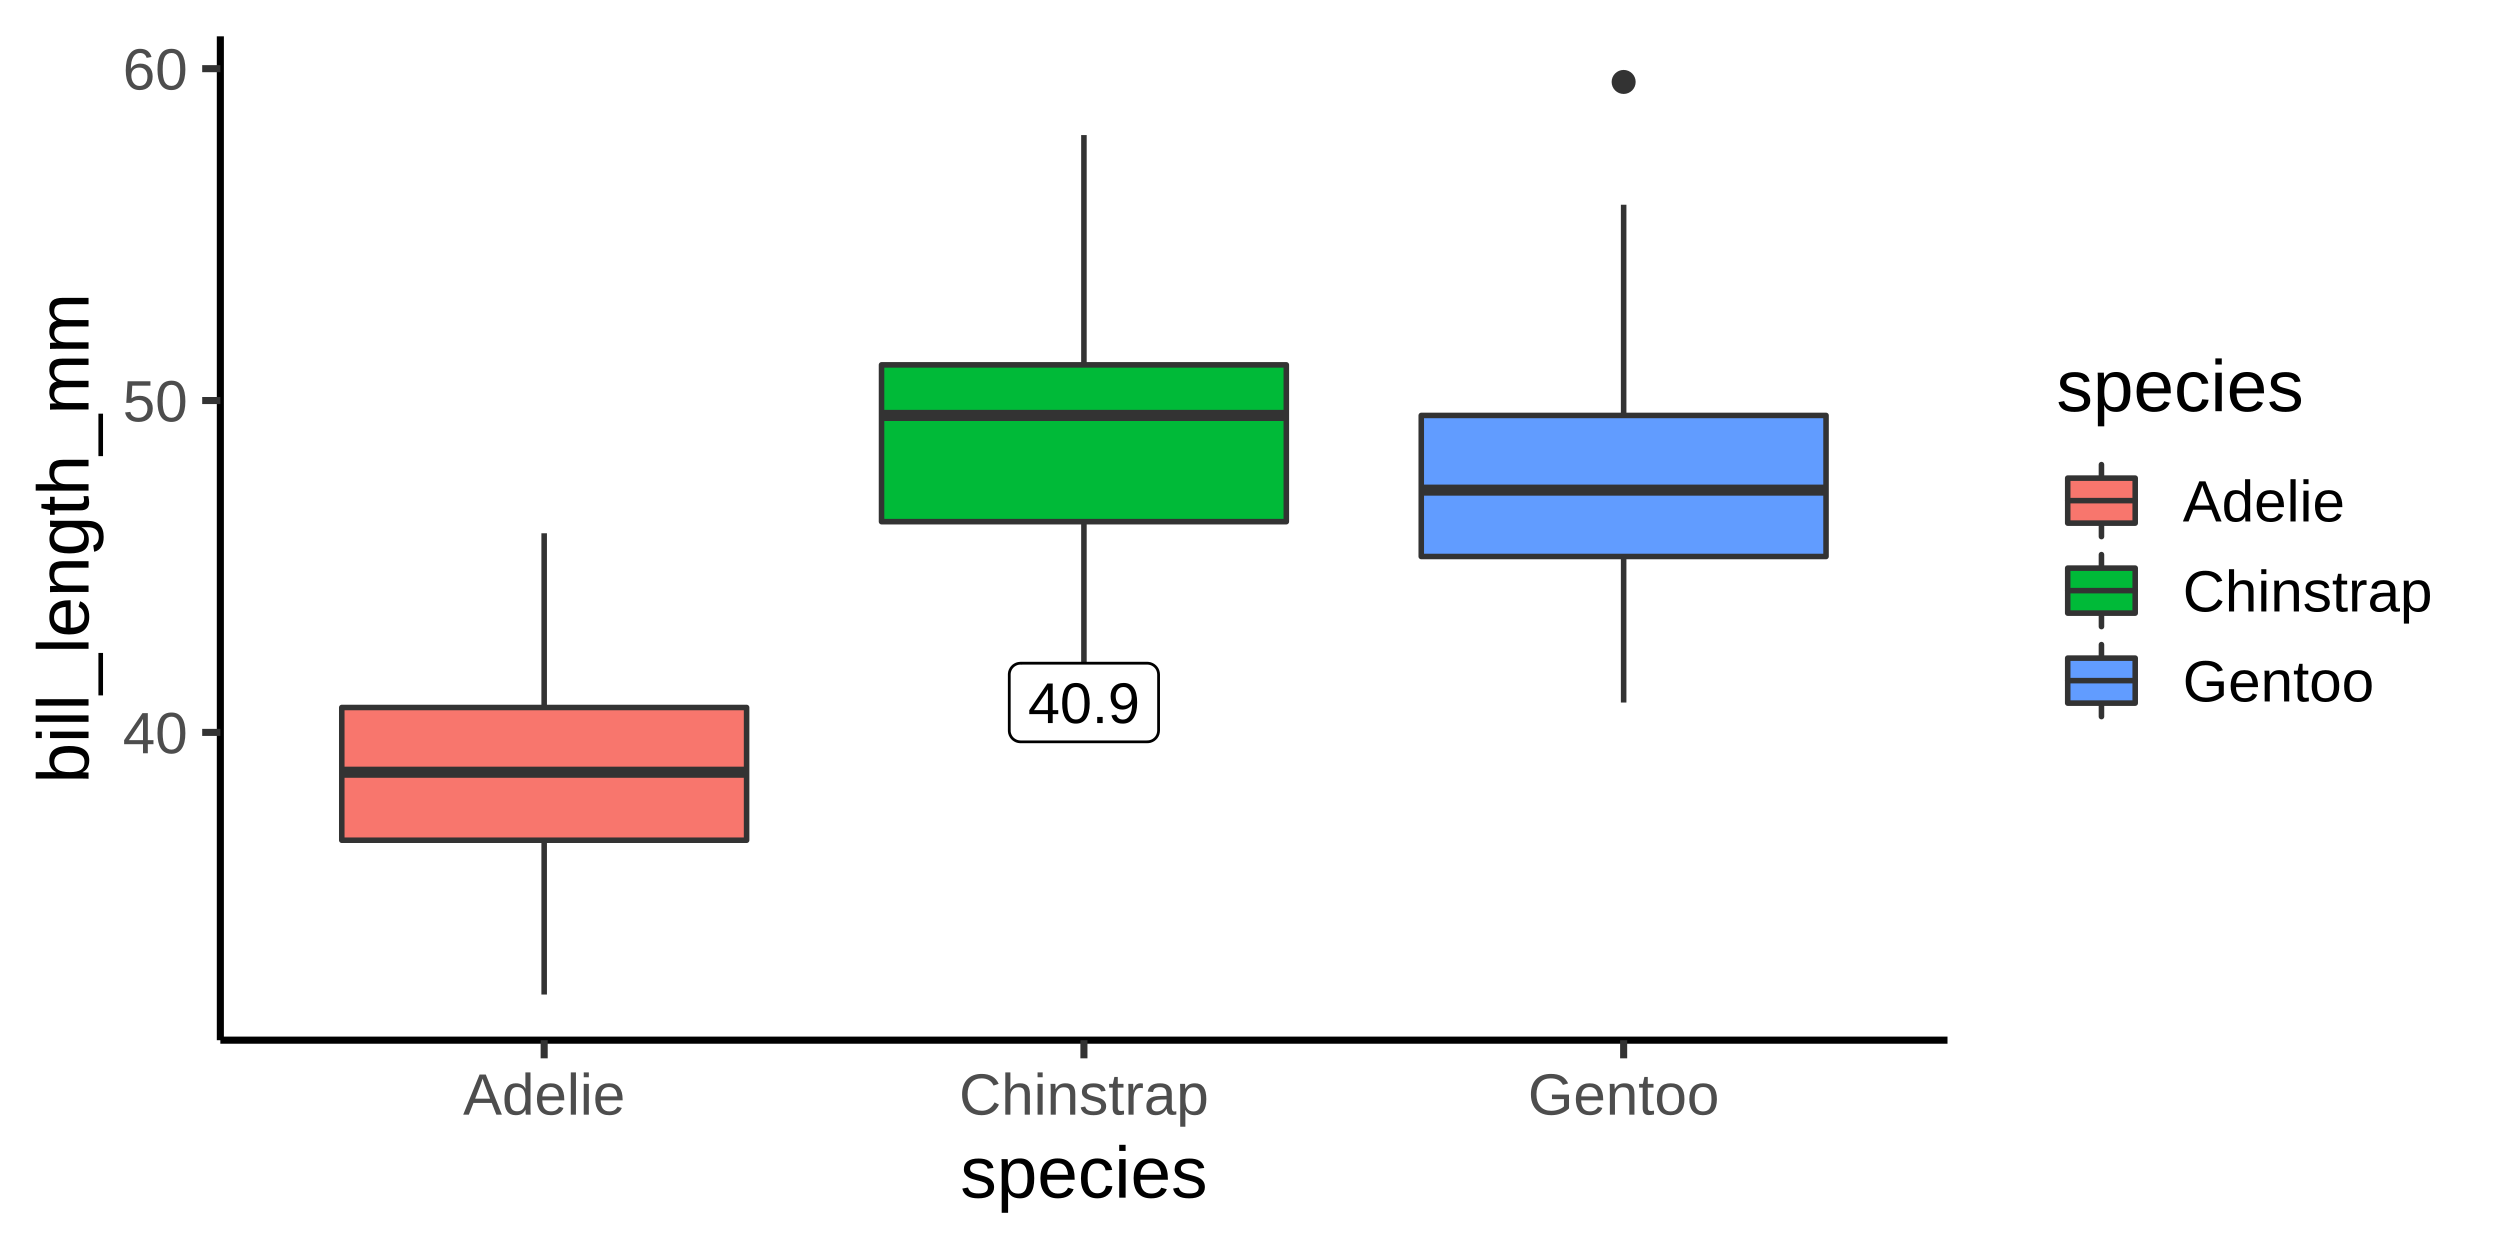
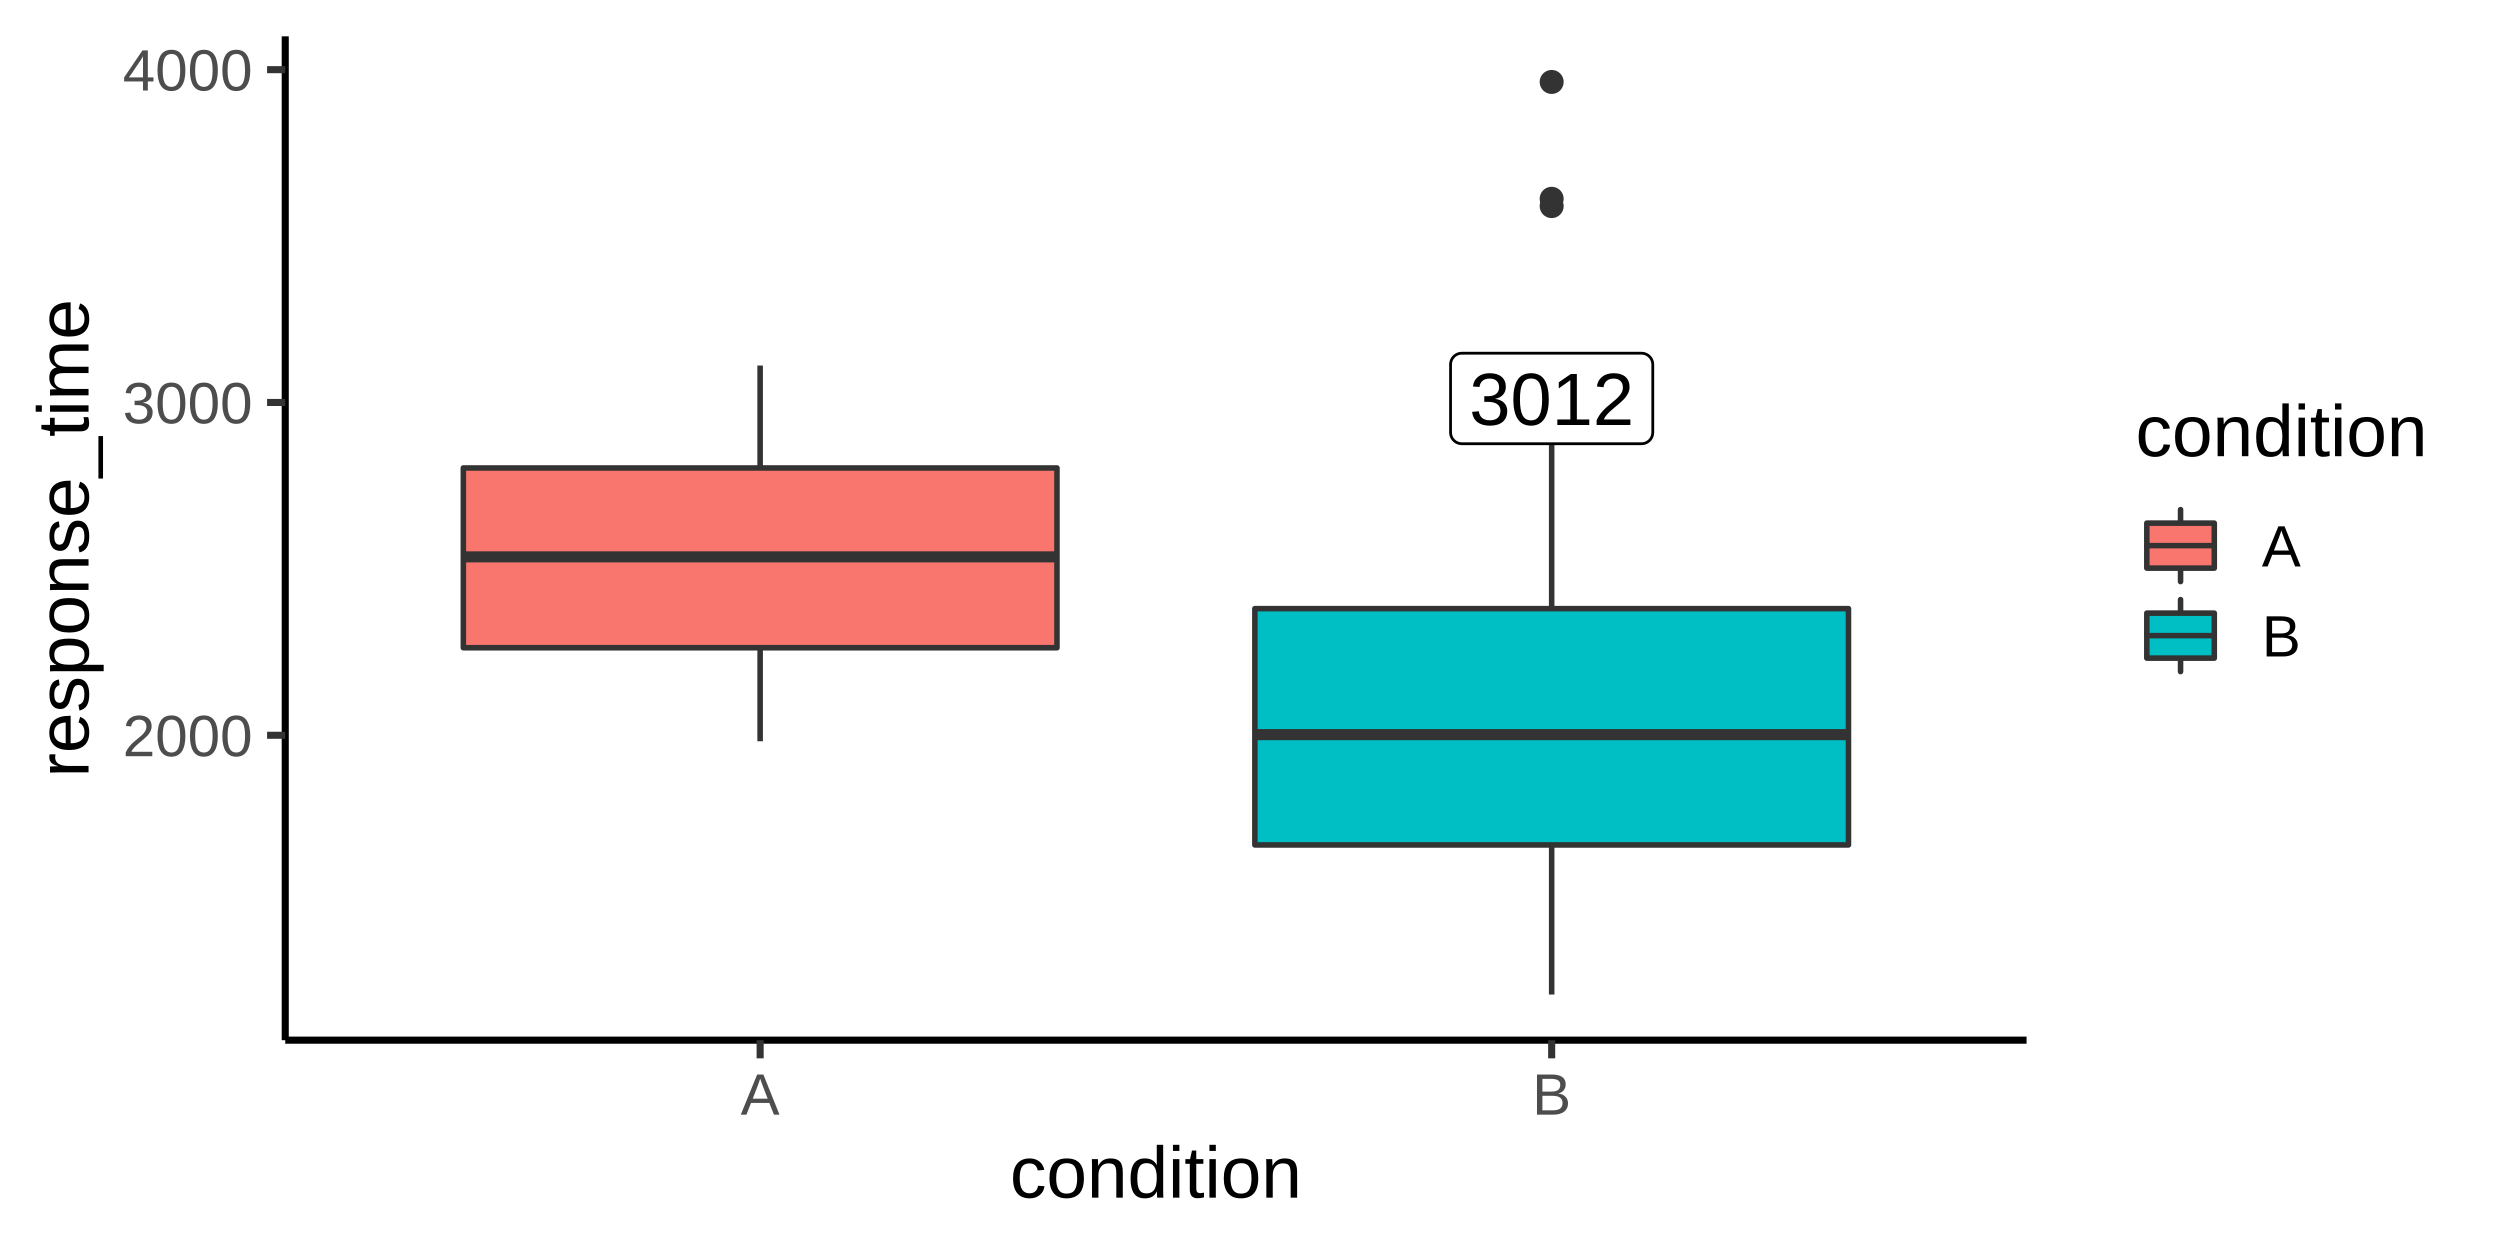
<svg xmlns="http://www.w3.org/2000/svg" class="svglite" width="720.00pt" height="360.00pt" viewBox="0 0 720.00 360.00">
  <defs>
    <style type="text/css">
    .svglite line, .svglite polyline, .svglite polygon, .svglite path, .svglite rect, .svglite circle {
      fill: none;
      stroke: #000000;
      stroke-linecap: round;
      stroke-linejoin: round;
      stroke-miterlimit: 10.00;
    }
    .svglite text {
      white-space: pre;
    }
  </style>
  </defs>
  <rect width="100%" height="100%" style="stroke: none; fill: #FFFFFF;" />
  <defs>
    <clipPath id="cpMC4wMHw3MjAuMDB8MC4wMHwzNjAuMDA=">
      <rect x="0.00" y="0.00" width="720.00" height="360.00" />
    </clipPath>
  </defs>
  <g clip-path="url(#cpMC4wMHw3MjAuMDB8MC4wMHwzNjAuMDA=)">
-     <rect x="0" y="-0" width="720.00" height="360.00" style="stroke-width: 2.04; stroke: #FFFFFF; fill: #FFFFFF;" />
+     <rect x="0.00" y="-0" width="720.00" height="360.00" style="stroke-width: 2.04; stroke: #FFFFFF; fill: #FFFFFF;" />
  </g>
  <defs>
-     <clipPath id="cpNjMuNDZ8NTYwLjg4fDEwLjQ2fDI5OS41Nw==">
-       <rect x="63.46" y="10.46" width="497.42" height="289.11" />
+     <clipPath id="cpODIuMTV8NTgzLjY1fDEwLjQ2fDI5OS41Nw==">
+       <rect x="82.15" y="10.46" width="501.51" height="289.11" />
    </clipPath>
  </defs>
-   <g clip-path="url(#cpNjMuNDZ8NTYwLjg4fDEwLjQ2fDI5OS41Nw==)">
-     <rect x="63.46" y="10.46" width="497.42" height="289.11" style="stroke-width: 2.04; stroke: none; fill: #FFFFFF;" />
-     <line x1="156.72" y1="203.76" x2="156.72" y2="153.58" style="stroke-width: 1.60; stroke: #333333; stroke-linecap: butt;" />
-     <line x1="156.72" y1="241.99" x2="156.72" y2="286.43" style="stroke-width: 1.60; stroke: #333333; stroke-linecap: butt;" />
-     <polygon points="98.43,203.76 98.43,241.99 215.02,241.99 215.02,203.76 98.43,203.76 " style="stroke-width: 1.60; stroke: #333333; fill: #F8766D;" />
-     <line x1="98.43" y1="222.40" x2="215.02" y2="222.40" style="stroke-width: 3.20; stroke: #333333; stroke-linecap: butt;" />
-     <line x1="312.17" y1="105.08" x2="312.17" y2="38.89" style="stroke-width: 1.60; stroke: #333333; stroke-linecap: butt;" />
-     <line x1="312.17" y1="150.24" x2="312.17" y2="202.33" style="stroke-width: 1.60; stroke: #333333; stroke-linecap: butt;" />
-     <polygon points="253.88,105.08 253.88,150.24 370.46,150.24 370.46,105.08 253.88,105.08 " style="stroke-width: 1.60; stroke: #333333; fill: #00BA38;" />
-     <line x1="253.88" y1="119.65" x2="370.46" y2="119.65" style="stroke-width: 3.20; stroke: #333333; stroke-linecap: butt;" />
-     <circle cx="467.61" cy="23.60" r="2.93" style="stroke-width: 1.06; stroke: #333333; fill: #333333;" />
-     <line x1="467.61" y1="119.65" x2="467.61" y2="58.96" style="stroke-width: 1.60; stroke: #333333; stroke-linecap: butt;" />
-     <line x1="467.61" y1="160.27" x2="467.61" y2="202.33" style="stroke-width: 1.60; stroke: #333333; stroke-linecap: butt;" />
-     <polygon points="409.32,119.65 409.32,160.27 525.90,160.27 525.90,119.65 409.32,119.65 " style="stroke-width: 1.60; stroke: #333333; fill: #619CFF;" />
-     <line x1="409.32" y1="141.16" x2="525.90" y2="141.16" style="stroke-width: 3.20; stroke: #333333; stroke-linecap: butt;" />
-     <polygon points="293.91,213.65 330.43,213.65 330.30,213.64 330.82,213.62 331.33,213.52 331.82,213.33 332.27,213.07 332.67,212.74 333.02,212.35 333.30,211.91 333.50,211.43 333.62,210.93 333.67,210.41 333.67,210.41 333.67,194.24 333.67,194.24 333.62,193.72 333.50,193.22 333.30,192.74 333.02,192.30 332.67,191.91 332.27,191.58 331.82,191.32 331.33,191.13 330.82,191.03 330.43,191.00 293.91,191.00 294.30,191.03 293.78,191.01 293.26,191.07 292.76,191.21 292.29,191.44 291.86,191.73 291.48,192.10 291.17,192.51 290.93,192.97 290.76,193.47 290.68,193.98 290.67,194.24 290.67,210.41 290.68,210.15 290.68,210.67 290.76,211.18 290.93,211.68 291.17,212.14 291.48,212.56 291.86,212.92 292.29,213.21 292.76,213.44 293.26,213.58 293.78,213.64 " style="stroke-width: 0.80; fill: #FFFFFF;" />
-     <text x="312.17" y="208.25" text-anchor="middle" style="font-size: 16.56px; font-family: &quot;Arial&quot;;" textLength="32.20px" lengthAdjust="spacingAndGlyphs">40.9</text>
+   <g clip-path="url(#cpODIuMTV8NTgzLjY1fDEwLjQ2fDI5OS41Nw==)">
+     <rect x="82.15" y="10.46" width="501.51" height="289.11" style="stroke-width: 2.04; stroke: none; fill: #FFFFFF;" />
+     <line x1="218.92" y1="134.77" x2="218.92" y2="105.27" style="stroke-width: 1.60; stroke: #333333; stroke-linecap: butt;" />
+     <line x1="218.92" y1="186.55" x2="218.92" y2="213.49" style="stroke-width: 1.60; stroke: #333333; stroke-linecap: butt;" />
+     <polygon points="133.44,134.77 133.44,186.55 304.41,186.55 304.41,134.77 133.44,134.77 " style="stroke-width: 1.60; stroke: #333333; fill: #F8766D;" />
+     <line x1="133.44" y1="160.38" x2="304.41" y2="160.38" style="stroke-width: 3.20; stroke: #333333; stroke-linecap: butt;" />
+     <circle cx="446.88" cy="59.36" r="2.93" style="stroke-width: 1.06; stroke: #333333; fill: #333333;" />
+     <circle cx="446.88" cy="57.25" r="2.93" style="stroke-width: 1.06; stroke: #333333; fill: #333333;" />
+     <circle cx="446.88" cy="23.60" r="2.93" style="stroke-width: 1.06; stroke: #333333; fill: #333333;" />
+     <line x1="446.88" y1="175.29" x2="446.88" y2="114.76" style="stroke-width: 1.60; stroke: #333333; stroke-linecap: butt;" />
+     <line x1="446.88" y1="243.34" x2="446.88" y2="286.43" style="stroke-width: 1.60; stroke: #333333; stroke-linecap: butt;" />
+     <polygon points="361.40,175.29 361.40,243.34 532.36,243.34 532.36,175.29 361.40,175.29 " style="stroke-width: 1.60; stroke: #333333; fill: #00BFC4;" />
+     <line x1="361.40" y1="211.57" x2="532.36" y2="211.57" style="stroke-width: 3.20; stroke: #333333; stroke-linecap: butt;" />
+     <polygon points="421.00,127.79 472.76,127.79 472.63,127.79 473.15,127.77 473.66,127.67 474.15,127.48 474.60,127.22 475.00,126.89 475.35,126.50 475.63,126.06 475.83,125.58 475.95,125.07 476.00,124.55 476.00,124.55 476.00,104.96 476.00,104.96 475.95,104.44 475.83,103.94 475.63,103.46 475.35,103.02 475.00,102.63 474.60,102.30 474.15,102.04 473.66,101.85 473.15,101.75 472.76,101.72 421.00,101.72 421.39,101.75 420.87,101.73 420.36,101.79 419.85,101.93 419.38,102.16 418.95,102.45 418.58,102.81 418.26,103.23 418.02,103.69 417.86,104.19 417.77,104.70 417.76,104.96 417.76,124.55 417.77,124.29 417.77,124.81 417.86,125.33 418.02,125.82 418.26,126.29 418.58,126.70 418.95,127.06 419.38,127.36 419.85,127.58 420.36,127.73 420.87,127.79 " style="stroke-width: 0.80; fill: #FFFFFF;" />
+     <text x="446.88" y="122.39" text-anchor="middle" style="font-size: 21.34px; font-family: &quot;Arial&quot;;" textLength="47.43px" lengthAdjust="spacingAndGlyphs">3012</text>
  </g>
  <g clip-path="url(#cpMC4wMHw3MjAuMDB8MC4wMHwzNjAuMDA=)">
-     <polyline points="63.46,299.57 63.46,10.46 " style="stroke-width: 2.04; stroke-linecap: butt;" />
-     <text x="54.04" y="216.94" text-anchor="end" style="font-size: 16.80px;fill: #4D4D4D; font-family: &quot;Arial&quot;;" textLength="18.69px" lengthAdjust="spacingAndGlyphs">40</text>
-     <text x="54.04" y="121.37" text-anchor="end" style="font-size: 16.80px;fill: #4D4D4D; font-family: &quot;Arial&quot;;" textLength="18.69px" lengthAdjust="spacingAndGlyphs">50</text>
-     <text x="54.04" y="25.79" text-anchor="end" style="font-size: 16.80px;fill: #4D4D4D; font-family: &quot;Arial&quot;;" textLength="18.69px" lengthAdjust="spacingAndGlyphs">60</text>
-     <polyline points="58.23,210.93 63.46,210.93 " style="stroke-width: 2.04; stroke: #333333; stroke-linecap: butt;" />
-     <polyline points="58.23,115.35 63.46,115.35 " style="stroke-width: 2.04; stroke: #333333; stroke-linecap: butt;" />
-     <polyline points="58.23,19.78 63.46,19.78 " style="stroke-width: 2.04; stroke: #333333; stroke-linecap: butt;" />
-     <polyline points="63.46,299.57 560.88,299.57 " style="stroke-width: 2.04; stroke-linecap: butt;" />
-     <polyline points="156.72,304.80 156.72,299.57 " style="stroke-width: 2.04; stroke: #333333; stroke-linecap: butt;" />
-     <polyline points="312.17,304.80 312.17,299.57 " style="stroke-width: 2.04; stroke: #333333; stroke-linecap: butt;" />
-     <polyline points="467.61,304.80 467.61,299.57 " style="stroke-width: 2.04; stroke: #333333; stroke-linecap: butt;" />
-     <text x="156.72" y="321.02" text-anchor="middle" style="font-size: 16.80px;fill: #4D4D4D; font-family: &quot;Arial&quot;;" textLength="46.70px" lengthAdjust="spacingAndGlyphs">Adelie</text>
-     <text x="312.17" y="321.02" text-anchor="middle" style="font-size: 16.80px;fill: #4D4D4D; font-family: &quot;Arial&quot;;" textLength="71.91px" lengthAdjust="spacingAndGlyphs">Chinstrap</text>
-     <text x="467.61" y="321.02" text-anchor="middle" style="font-size: 16.80px;fill: #4D4D4D; font-family: &quot;Arial&quot;;" textLength="55.12px" lengthAdjust="spacingAndGlyphs">Gentoo</text>
-     <text x="312.17" y="344.92" text-anchor="middle" style="font-size: 21.00px; font-family: &quot;Arial&quot;;" textLength="71.22px" lengthAdjust="spacingAndGlyphs">species</text>
-     <text transform="translate(25.50,155.02) rotate(-90)" text-anchor="middle" style="font-size: 21.00px; font-family: &quot;Arial&quot;;" textLength="141.24px" lengthAdjust="spacingAndGlyphs">bill_length_mm</text>
-     <rect x="581.80" y="90.60" width="127.74" height="128.84" style="stroke-width: 2.04; stroke: none; fill: #FFFFFF;" />
-     <text x="592.26" y="118.43" style="font-size: 21.00px; font-family: &quot;Arial&quot;;" textLength="71.22px" lengthAdjust="spacingAndGlyphs">species</text>
-     <polyline points="605.22,154.54 605.22,150.66 " style="stroke-width: 1.60; stroke: #333333;" />
-     <polyline points="605.22,137.70 605.22,133.81 " style="stroke-width: 1.60; stroke: #333333;" />
-     <rect x="595.50" y="137.70" width="19.44" height="12.96" style="stroke-width: 1.60; stroke: #333333; fill: #F8766D;" />
-     <polyline points="595.50,144.18 614.94,144.18 " style="stroke-width: 1.60; stroke: #333333;" />
-     <polyline points="605.22,180.46 605.22,176.58 " style="stroke-width: 1.60; stroke: #333333;" />
-     <polyline points="605.22,163.62 605.22,159.73 " style="stroke-width: 1.60; stroke: #333333;" />
-     <rect x="595.50" y="163.62" width="19.44" height="12.96" style="stroke-width: 1.60; stroke: #333333; fill: #00BA38;" />
-     <polyline points="595.50,170.10 614.94,170.10 " style="stroke-width: 1.60; stroke: #333333;" />
-     <polyline points="605.22,206.38 605.22,202.50 " style="stroke-width: 1.60; stroke: #333333;" />
-     <polyline points="605.22,189.54 605.22,185.65 " style="stroke-width: 1.60; stroke: #333333;" />
-     <rect x="595.50" y="189.54" width="19.44" height="12.96" style="stroke-width: 1.60; stroke: #333333; fill: #619CFF;" />
-     <polyline points="595.50,196.02 614.94,196.02 " style="stroke-width: 1.60; stroke: #333333;" />
-     <text x="628.64" y="150.19" style="font-size: 16.80px; font-family: &quot;Arial&quot;;" textLength="46.70px" lengthAdjust="spacingAndGlyphs">Adelie</text>
-     <text x="628.64" y="176.11" style="font-size: 16.80px; font-family: &quot;Arial&quot;;" textLength="71.91px" lengthAdjust="spacingAndGlyphs">Chinstrap</text>
-     <text x="628.64" y="202.03" style="font-size: 16.80px; font-family: &quot;Arial&quot;;" textLength="55.12px" lengthAdjust="spacingAndGlyphs">Gentoo</text>
+     <polyline points="82.15,299.57 82.15,10.46 " style="stroke-width: 2.04; stroke-linecap: butt;" />
+     <text x="72.73" y="217.78" text-anchor="end" style="font-size: 16.80px;fill: #4D4D4D; font-family: &quot;Arial&quot;;" textLength="37.38px" lengthAdjust="spacingAndGlyphs">2000</text>
+     <text x="72.73" y="121.92" text-anchor="end" style="font-size: 16.80px;fill: #4D4D4D; font-family: &quot;Arial&quot;;" textLength="37.38px" lengthAdjust="spacingAndGlyphs">3000</text>
+     <text x="72.73" y="26.07" text-anchor="end" style="font-size: 16.80px;fill: #4D4D4D; font-family: &quot;Arial&quot;;" textLength="37.38px" lengthAdjust="spacingAndGlyphs">4000</text>
+     <polyline points="76.92,211.76 82.15,211.76 " style="stroke-width: 2.04; stroke: #333333; stroke-linecap: butt;" />
+     <polyline points="76.92,115.91 82.15,115.91 " style="stroke-width: 2.04; stroke: #333333; stroke-linecap: butt;" />
+     <polyline points="76.92,20.06 82.15,20.06 " style="stroke-width: 2.04; stroke: #333333; stroke-linecap: butt;" />
+     <polyline points="82.15,299.57 583.65,299.57 " style="stroke-width: 2.04; stroke-linecap: butt;" />
+     <polyline points="218.92,304.80 218.92,299.57 " style="stroke-width: 2.04; stroke: #333333; stroke-linecap: butt;" />
+     <polyline points="446.88,304.80 446.88,299.57 " style="stroke-width: 2.04; stroke: #333333; stroke-linecap: butt;" />
+     <text x="218.92" y="321.02" text-anchor="middle" style="font-size: 16.80px;fill: #4D4D4D; font-family: &quot;Arial&quot;;" textLength="11.20px" lengthAdjust="spacingAndGlyphs">A</text>
+     <text x="446.88" y="321.02" text-anchor="middle" style="font-size: 16.80px;fill: #4D4D4D; font-family: &quot;Arial&quot;;" textLength="11.20px" lengthAdjust="spacingAndGlyphs">B</text>
+     <text x="332.90" y="344.92" text-anchor="middle" style="font-size: 21.00px; font-family: &quot;Arial&quot;;" textLength="84.06px" lengthAdjust="spacingAndGlyphs">condition</text>
+     <text transform="translate(25.50,155.02) rotate(-90)" text-anchor="middle" style="font-size: 21.00px; font-family: &quot;Arial&quot;;" textLength="137.74px" lengthAdjust="spacingAndGlyphs">response_time</text>
+     <rect x="604.58" y="103.56" width="104.96" height="102.92" style="stroke-width: 2.04; stroke: none; fill: #FFFFFF;" />
+     <text x="615.04" y="131.39" style="font-size: 21.00px; font-family: &quot;Arial&quot;;" textLength="84.06px" lengthAdjust="spacingAndGlyphs">condition</text>
+     <polyline points="628.00,167.50 628.00,163.62 " style="stroke-width: 1.60; stroke: #333333;" />
+     <polyline points="628.00,150.66 628.00,146.77 " style="stroke-width: 1.60; stroke: #333333;" />
+     <rect x="618.28" y="150.66" width="19.44" height="12.96" style="stroke-width: 1.60; stroke: #333333; fill: #F8766D;" />
+     <polyline points="618.28,157.14 637.72,157.14 " style="stroke-width: 1.60; stroke: #333333;" />
+     <polyline points="628.00,193.42 628.00,189.54 " style="stroke-width: 1.60; stroke: #333333;" />
+     <polyline points="628.00,176.58 628.00,172.69 " style="stroke-width: 1.60; stroke: #333333;" />
+     <rect x="618.28" y="176.58" width="19.44" height="12.96" style="stroke-width: 1.60; stroke: #333333; fill: #00BFC4;" />
+     <polyline points="618.28,183.06 637.72,183.06 " style="stroke-width: 1.60; stroke: #333333;" />
+     <text x="651.42" y="163.15" style="font-size: 16.80px; font-family: &quot;Arial&quot;;" textLength="11.20px" lengthAdjust="spacingAndGlyphs">A</text>
+     <text x="651.42" y="189.07" style="font-size: 16.80px; font-family: &quot;Arial&quot;;" textLength="11.20px" lengthAdjust="spacingAndGlyphs">B</text>
  </g>
</svg>
